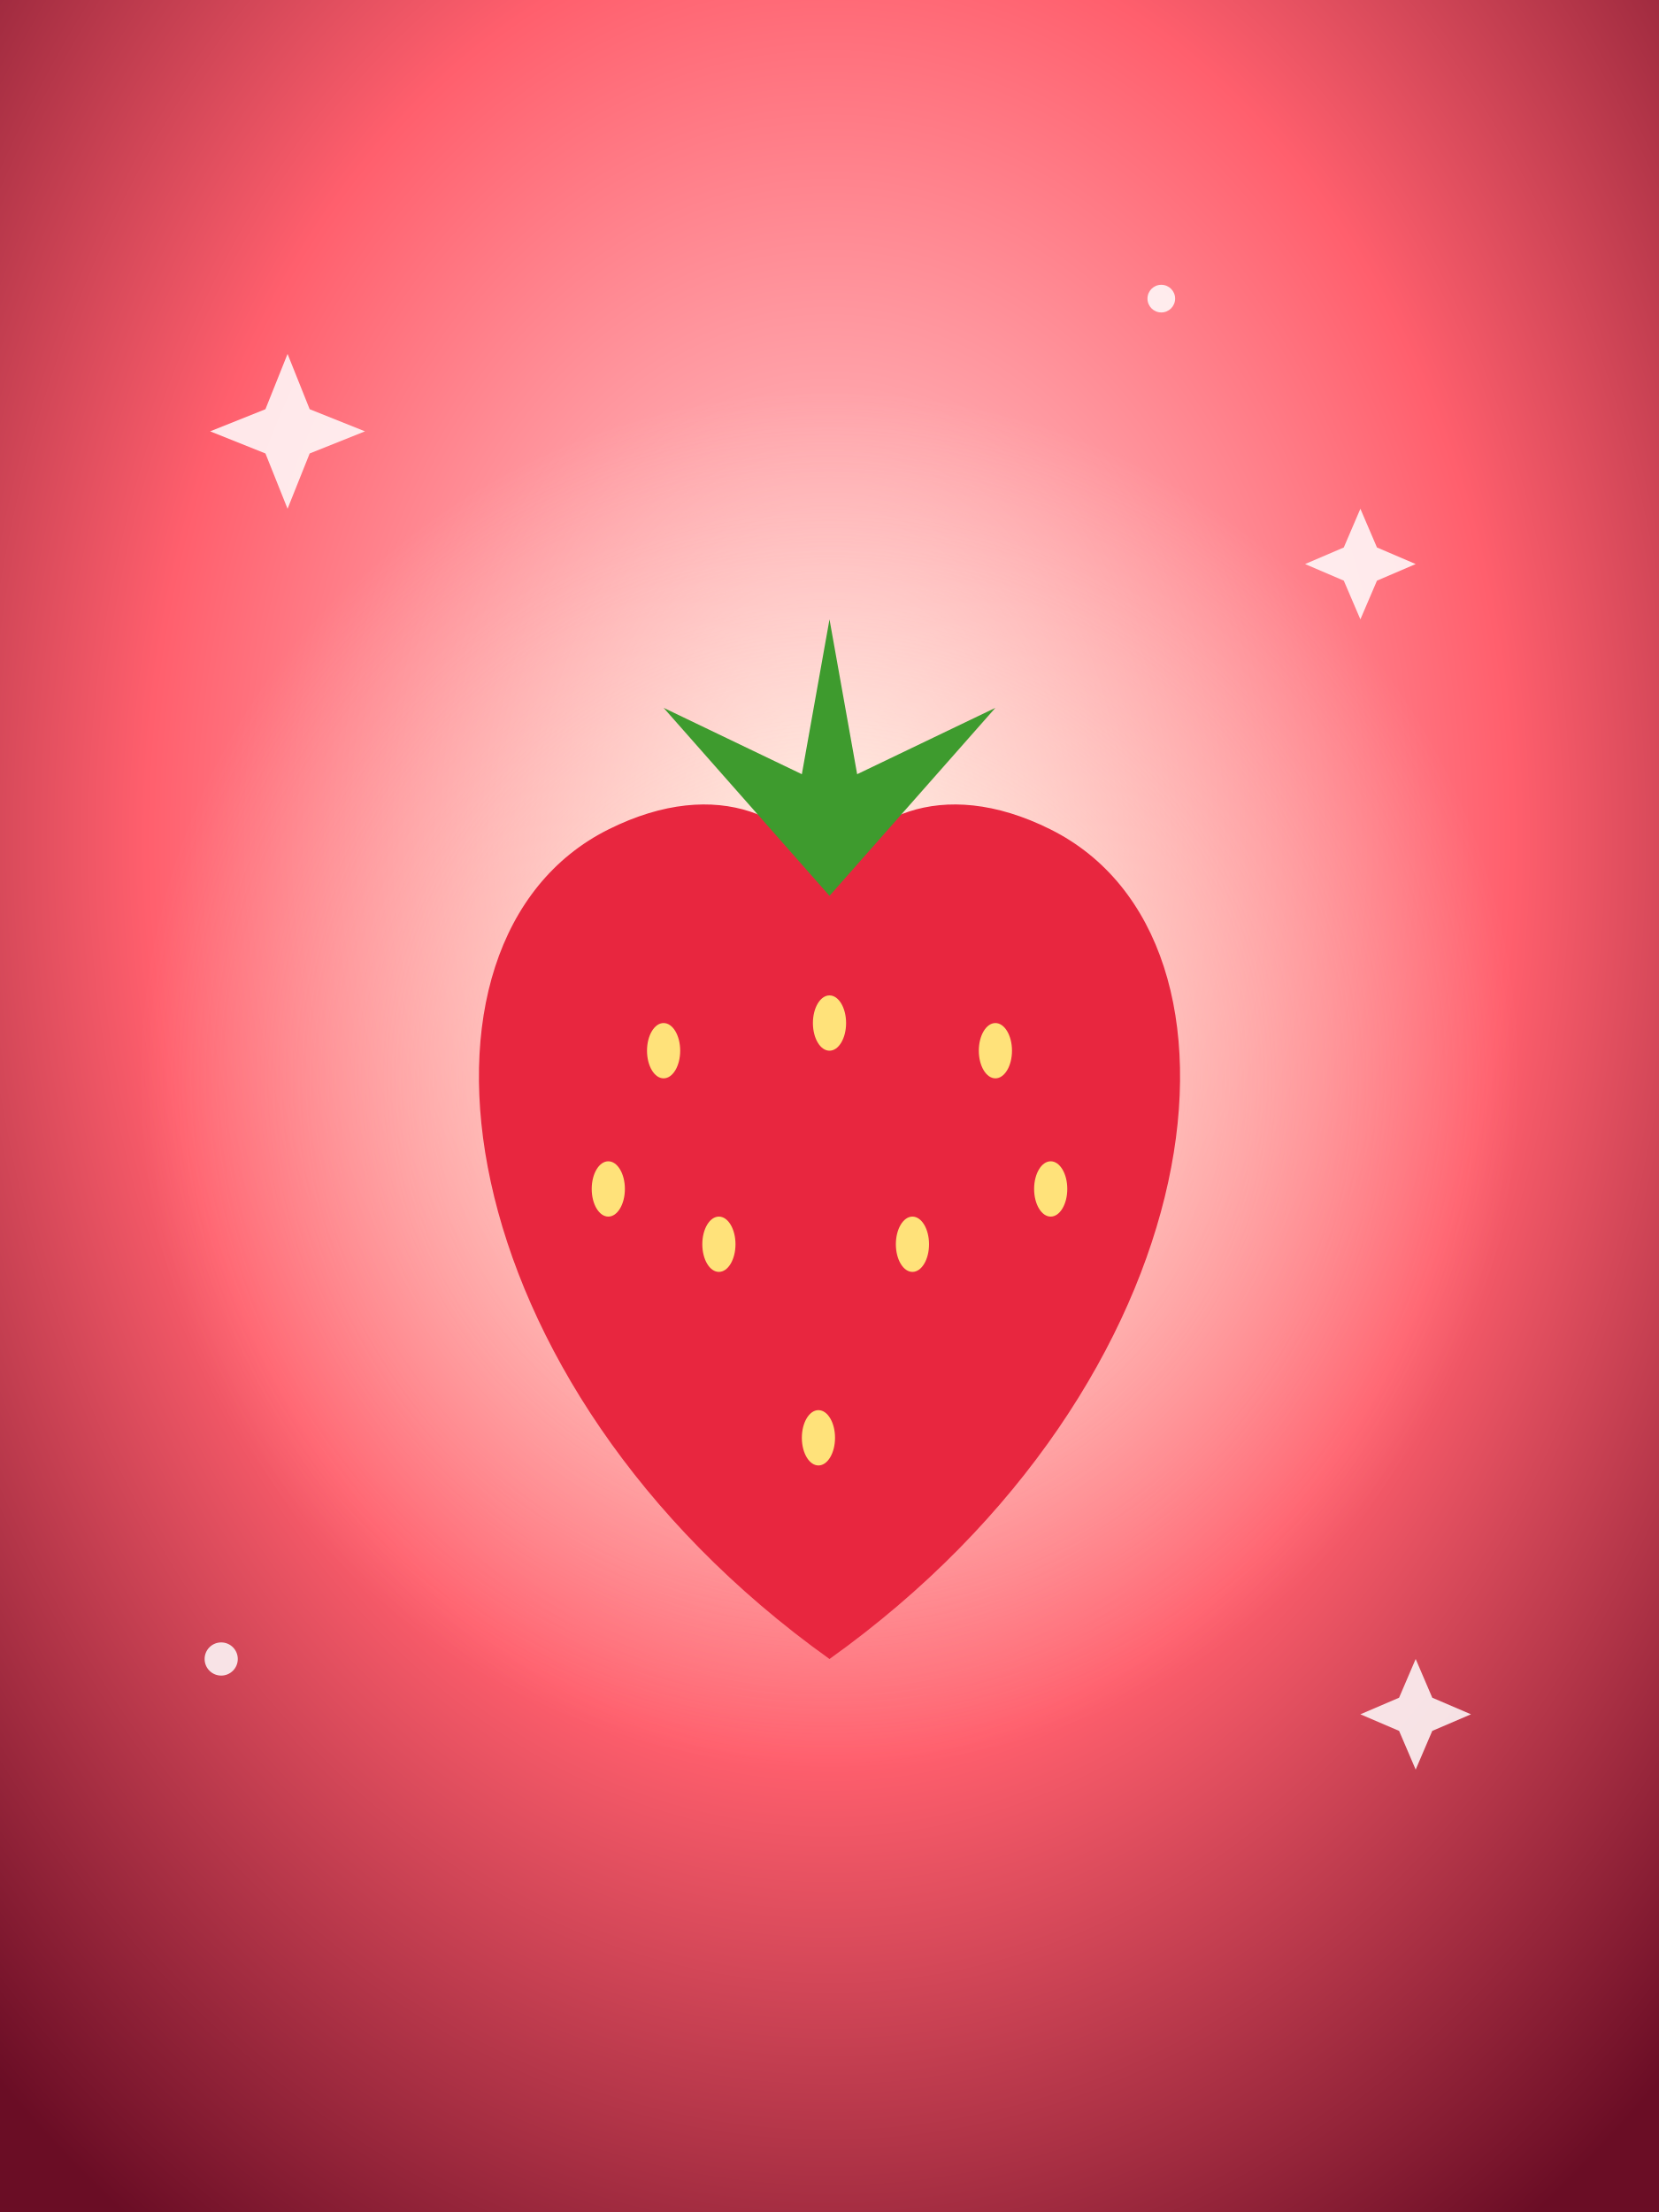
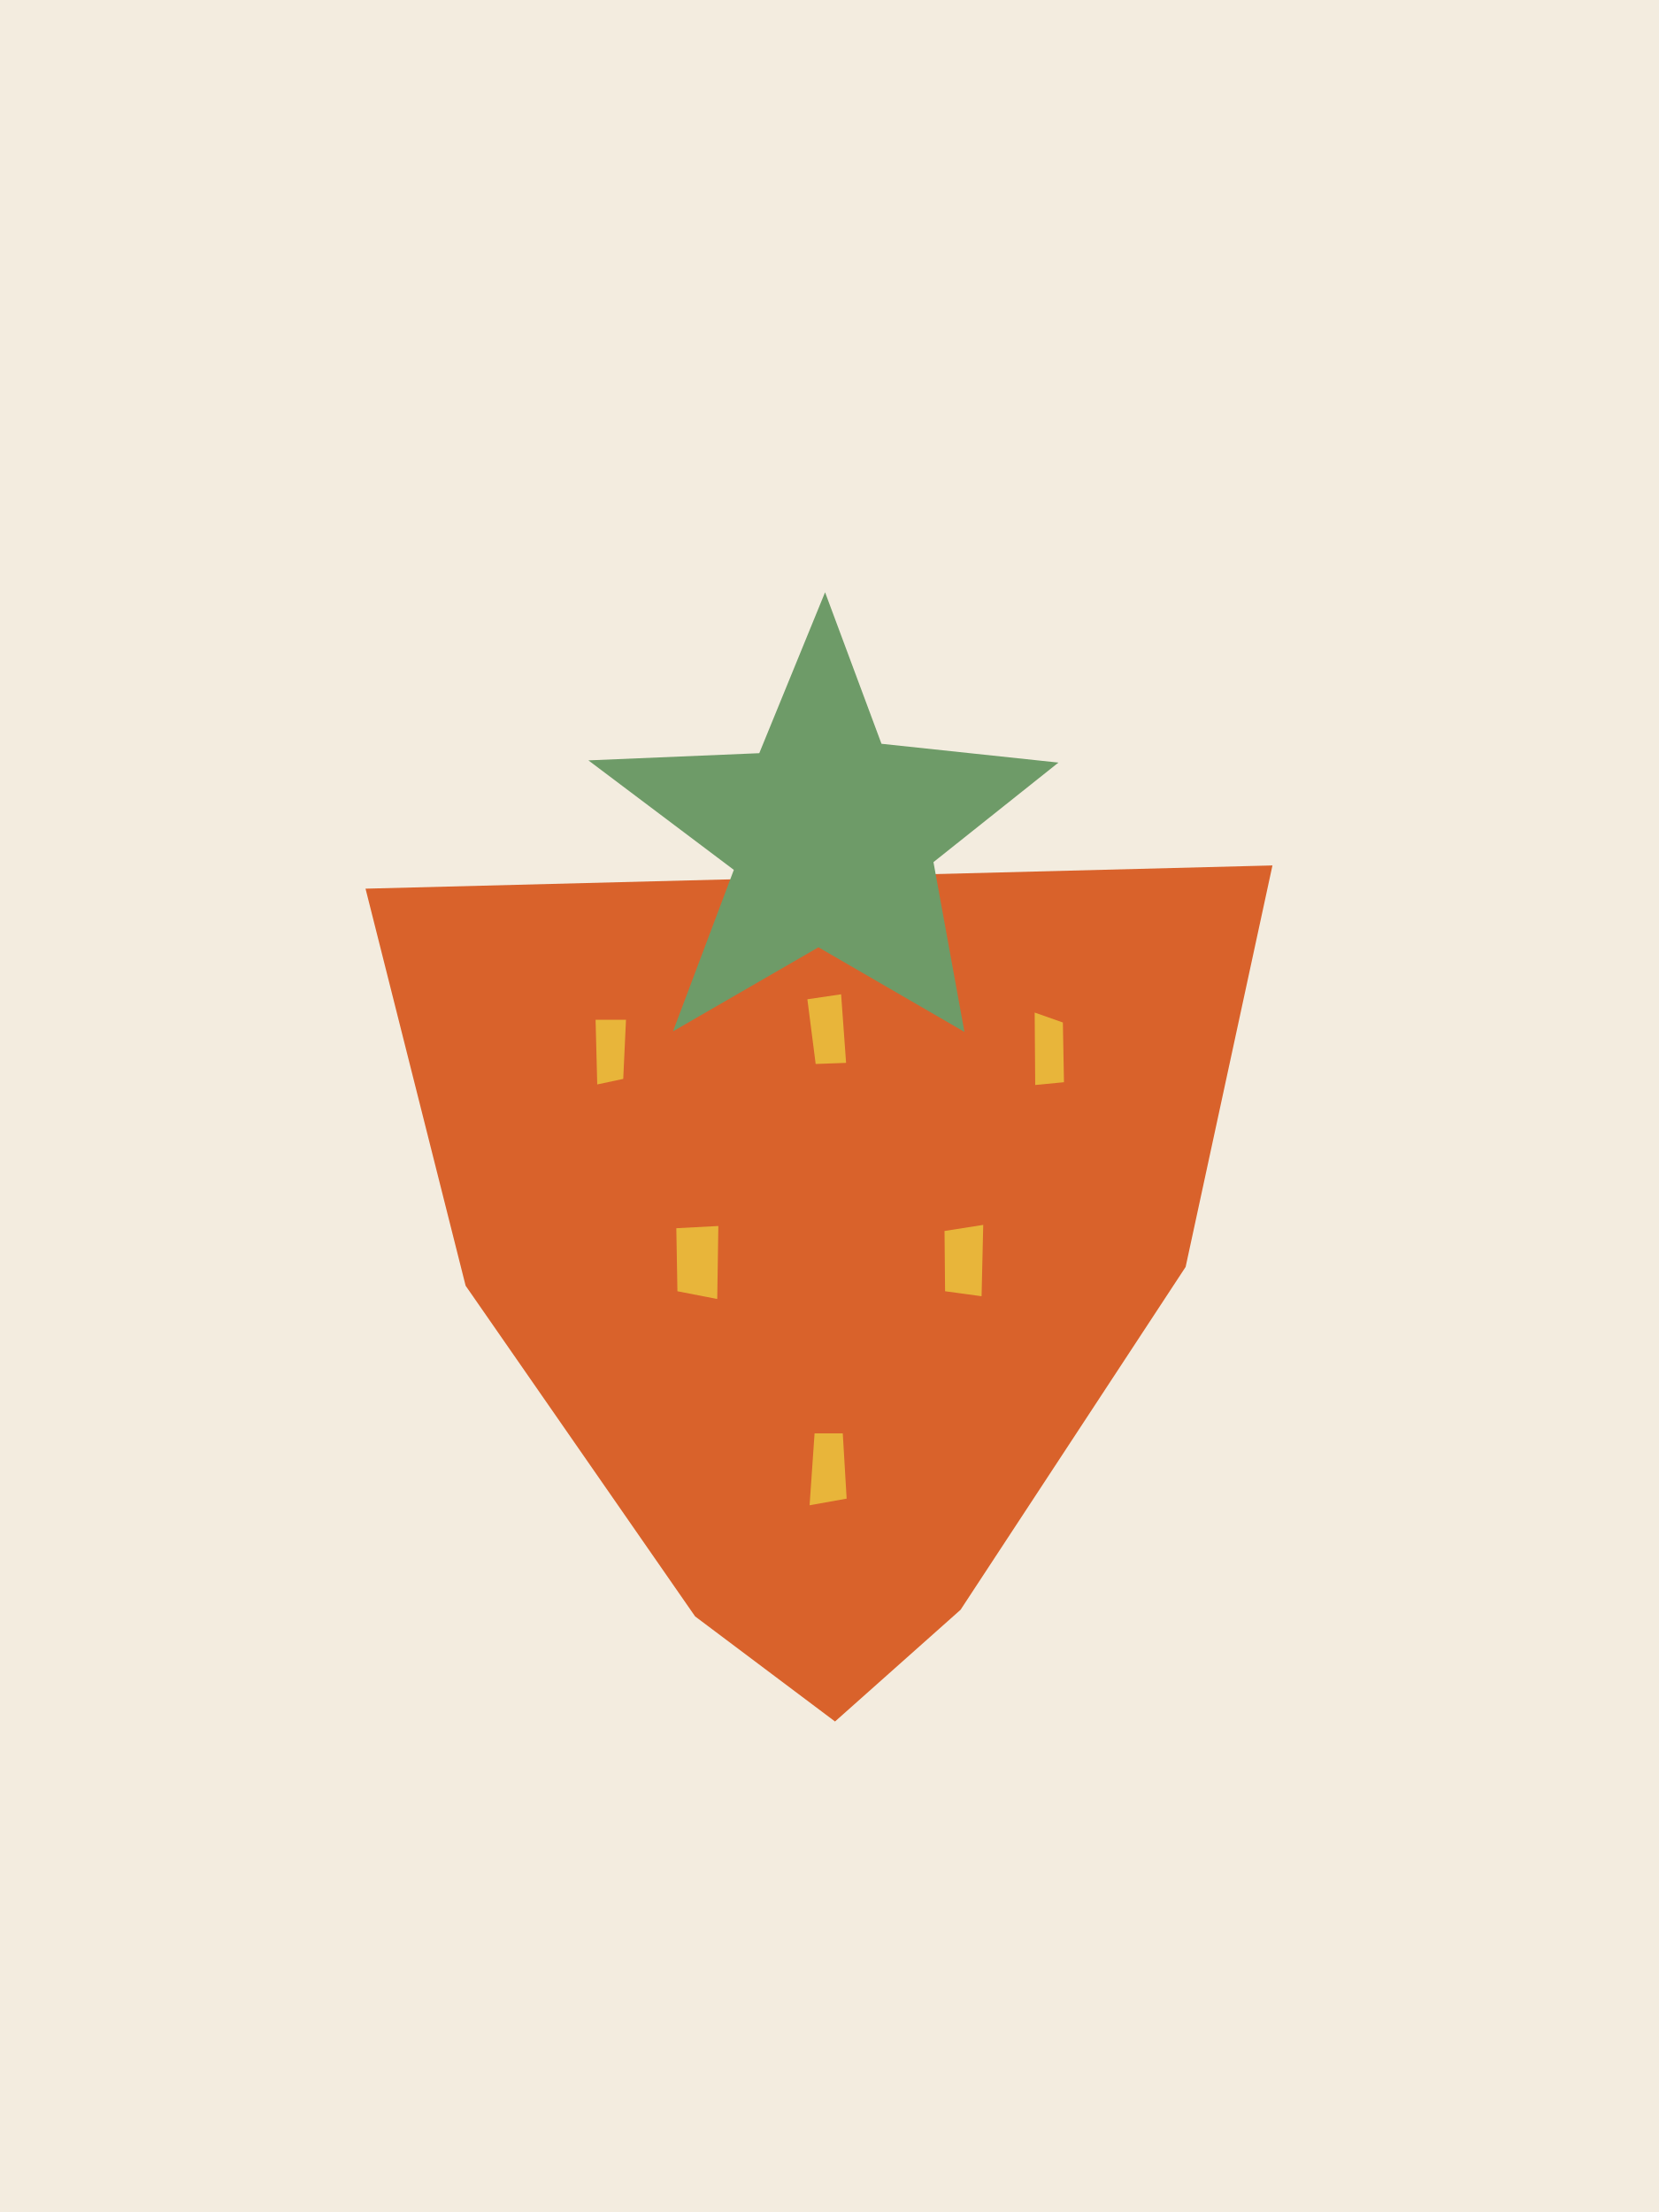
<svg xmlns="http://www.w3.org/2000/svg" viewBox="0 0 300 400">
-   <defs>
-     <radialGradient id="bg" cx="50%" cy="38%" r="75%">
-       <stop offset="0" stop-color="#FFE0E0" />
-       <stop offset=".55" stop-color="#FF5F6D" />
-       <stop offset="1" stop-color="#6A0D25" />
-     </radialGradient>
-     <radialGradient id="gl" cx="50%" cy="50%" r="50%">
-       <stop offset="0" stop-color="#FFF6E0" stop-opacity=".75" />
-       <stop offset="1" stop-color="#FFF6E0" stop-opacity="0" />
-     </radialGradient>
-   </defs>
-   <rect width="300" height="400" fill="url(#bg)" />
-   <circle cx="150" cy="195" r="125" fill="url(#gl)" />
-   <g fill="#FFFFFF" opacity=".85">
-     <path d="M52 64l4 10 10 4-10 4-4 10-4-10-10-4 10-4z" />
-     <path d="M246 92l3 7 7 3-7 3-3 7-3-7-7-3 7-3z" />
-     <path d="M256 300l3 7 7 3-7 3-3 7-3-7-7-3 7-3z" />
-     <circle cx="40" cy="300" r="3" />
-     <circle cx="210" cy="54" r="2.5" />
-   </g>
-   <path d="M150 300 C80 250 70 170 110 150 C130 140 145 148 150 160 C155 148 170 140 190 150 C230 170 220 250 150 300 Z" fill="#E8263F" />
-   <g fill="#FFE27A">
-     <ellipse cx="120" cy="190" rx="3" ry="5" />
-     <ellipse cx="150" cy="185" rx="3" ry="5" />
-     <ellipse cx="180" cy="190" rx="3" ry="5" />
-     <ellipse cx="130" cy="225" rx="3" ry="5" />
-     <ellipse cx="165" cy="225" rx="3" ry="5" />
-     <ellipse cx="148" cy="260" rx="3" ry="5" />
-     <ellipse cx="110" cy="215" rx="3" ry="5" />
-     <ellipse cx="190" cy="215" rx="3" ry="5" />
-   </g>
-   <path d="M150 162 L120 128 L145 140 L150 112 L155 140 L180 128 Z" fill="#3E9B2E" />
+   <rect width="300" height="400" fill="#F3ECDF" />
+   <polygon points="66.1,160.7 230.1,156.5 214.4,229.1 173.7,291.1 151,311.3 125.7,292.3 84.2,232.5" fill="#D9622B" />
+   <polygon points="149.2,107.1 159.4,134.5 191.4,137.9 168.8,155.9 174.4,186.6 148,171.3 121.7,186.5 132.7,157.3 106.4,137.5 137.3,136.2" fill="#6E9B68" />
+   <polygon points="107.7,184.4 113.2,184.4 112.7,195.1 108,196.1" fill="#E8B53A" />
+   <polygon points="146,180.7 152.1,179.8 153,192.2 147.5,192.4" fill="#E8B53A" />
+   <polygon points="187.1,183.1 192.2,184.9 192.4,195.7 187.2,196.2" fill="#E8B53A" />
+   <polygon points="122.3,222.1 129.9,221.7 129.7,234.9 122.5,233.5" fill="#E8B53A" />
+   <polygon points="170.8,222.6 177.8,221.5 177.5,234.4 170.9,233.5" fill="#E8B53A" />
+   <polygon points="147.3,259.2 152.4,259.2 153.1,271 146.4,272.2" fill="#E8B53A" />
</svg>
